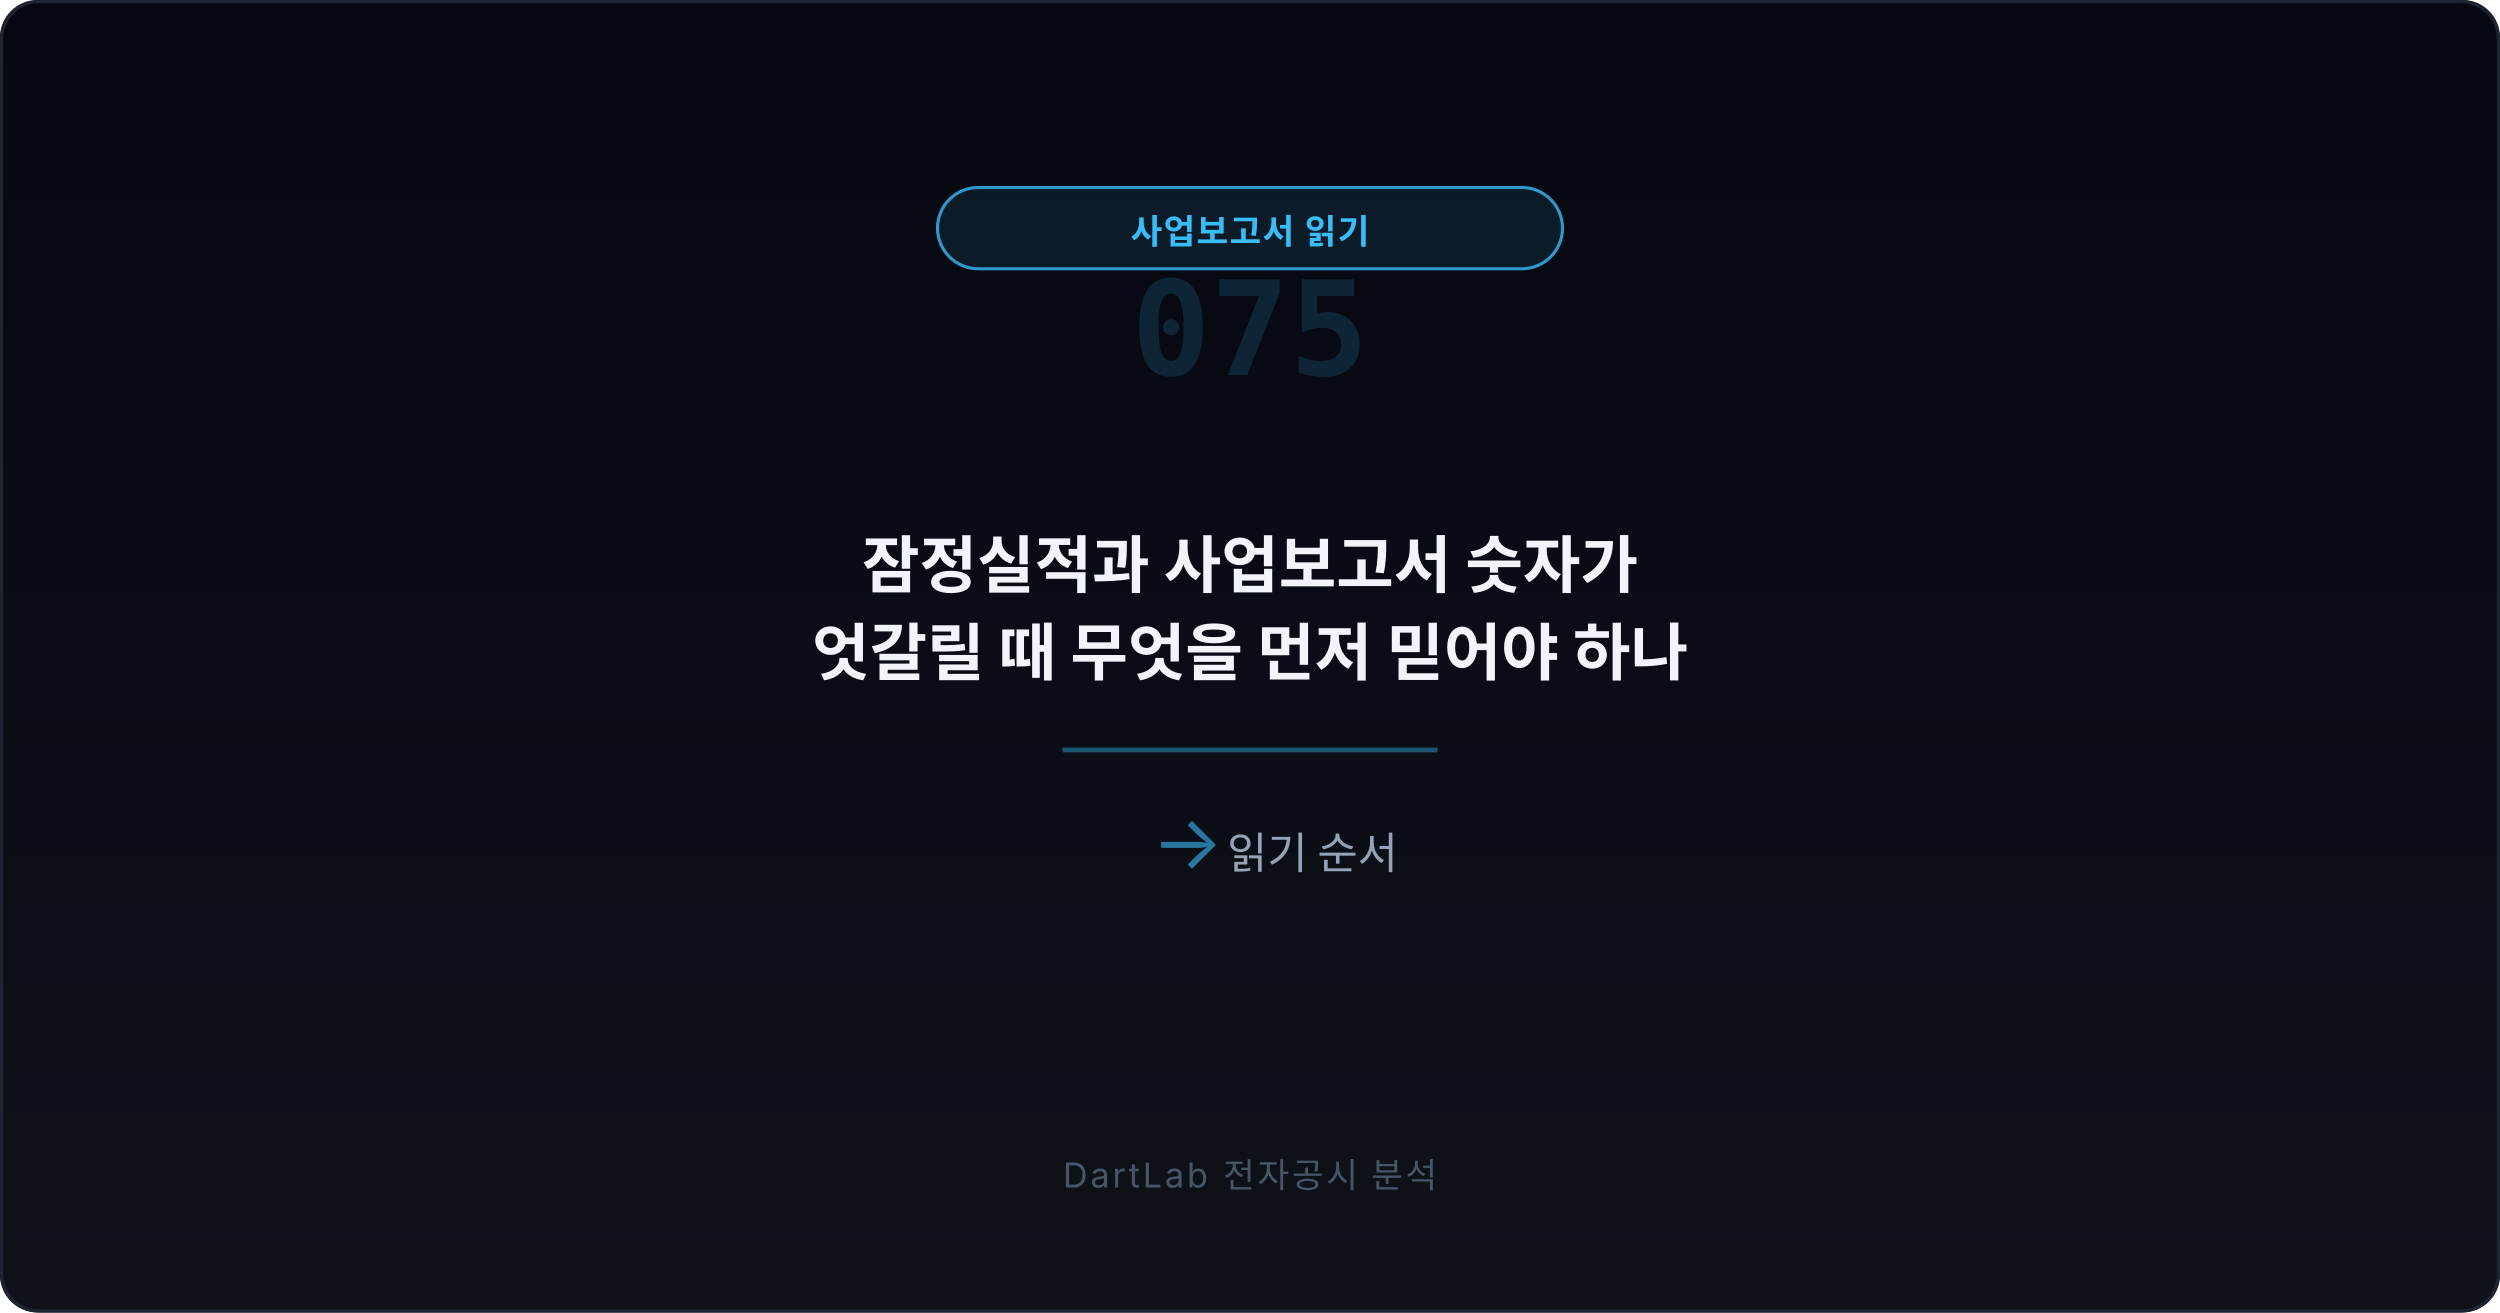
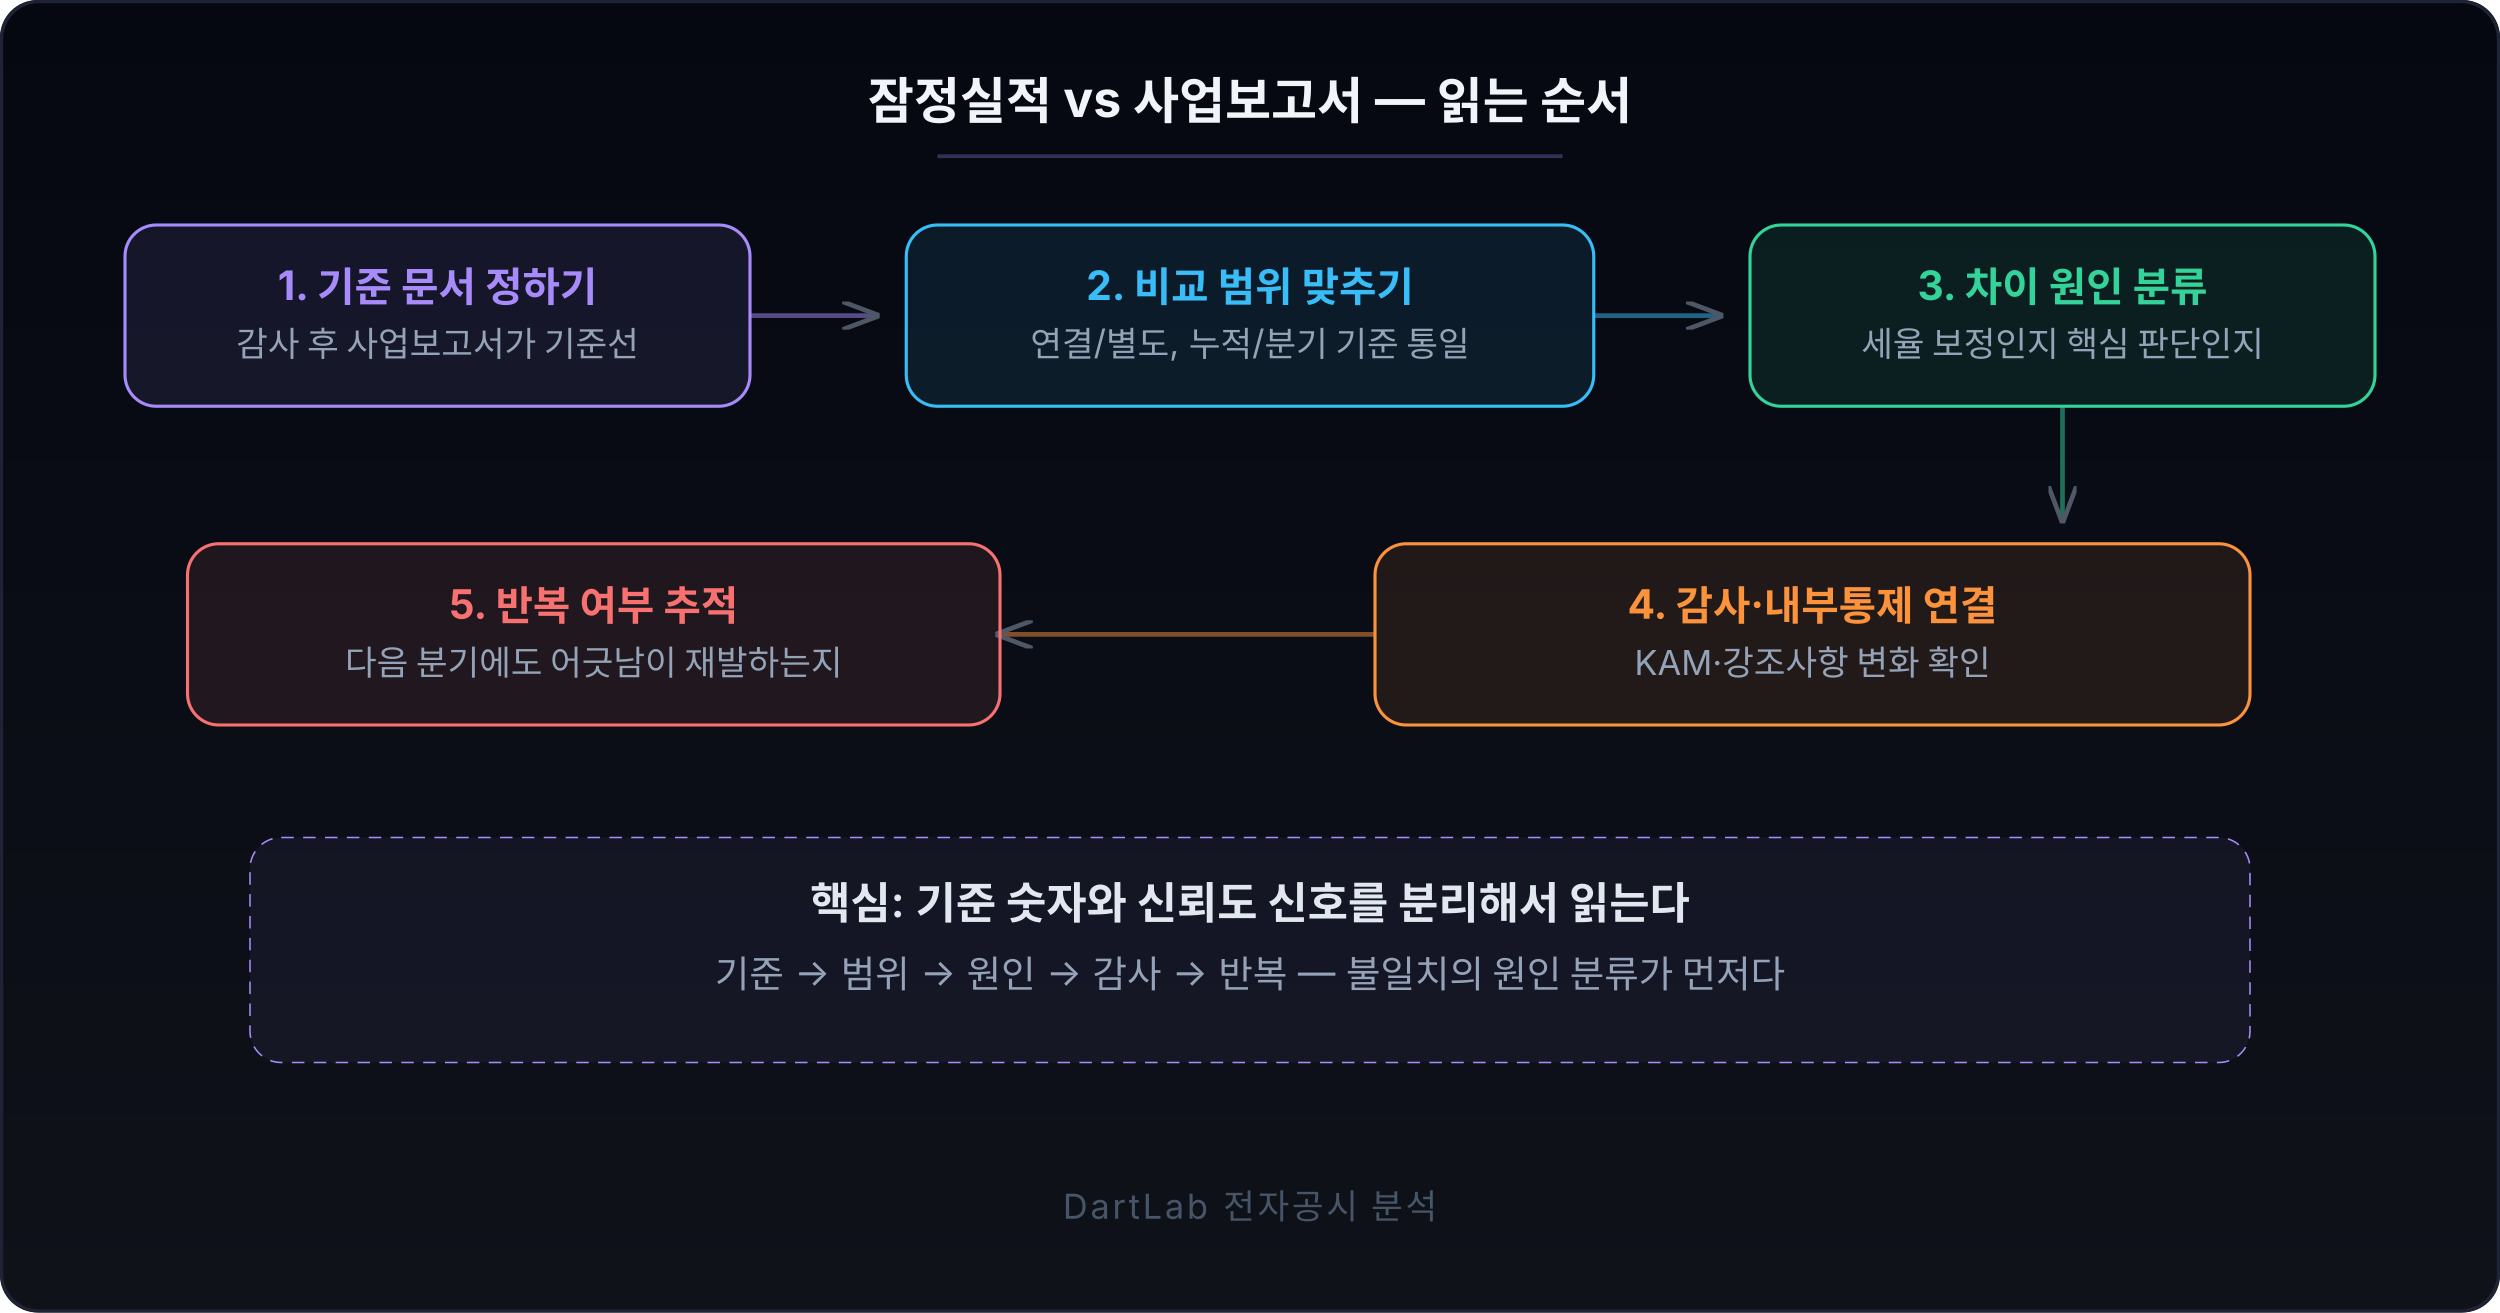
<svg xmlns="http://www.w3.org/2000/svg" viewBox="0 0 800 420" fill="none">
  <defs>
    <linearGradient id="bg" x1="0" y1="0" x2="0" y2="1">
      <stop offset="0%" stop-color="#050811" />
      <stop offset="100%" stop-color="#0f1219" />
    </linearGradient>
+     <marker id="arrow" markerWidth="8" markerHeight="6" refX="7" refY="3" orient="auto">
+       <path d="M0,0 L8,3 L0,6" fill="none" stroke="#94a3b8" stroke-width="1" />
+     </marker>
  </defs>
  <rect width="800" height="420" rx="12" fill="url(#bg)" />
  <rect x="0.5" y="0.5" width="799" height="419" rx="12" stroke="#1e2433" stroke-width="1" fill="none" />
-   <rect x="300" y="60" width="200" height="26" rx="13" fill="rgba(56,189,248,0.12)" stroke="#38bdf8" stroke-width="1" opacity="0.8" />
-   <text x="400" y="78" text-anchor="middle" font-family="Inter, system-ui, sans-serif" font-size="11" font-weight="600" fill="#38bdf8" letter-spacing="0.04em">사업보고서 읽기</text>
-   <text x="400" y="120" text-anchor="middle" font-family="JetBrains Mono, monospace" font-size="42" font-weight="800" fill="#38bdf8" opacity="0.15">075</text>
-   <text x="400" y="188" text-anchor="middle" font-family="Pretendard, Inter, sans-serif" font-size="20" font-weight="700" fill="#f1f5f9">잠정실적과 사업보고서 숫자가</text>
-   <text x="400" y="216" text-anchor="middle" font-family="Pretendard, Inter, sans-serif" font-size="20" font-weight="700" fill="#f1f5f9">엇갈릴 때 무엇을 먼저 믿어야 하나</text>
-   <line x1="340" y1="240" x2="460" y2="240" stroke="#38bdf8" stroke-width="1.5" opacity="0.4" />
-   <text x="380" y="278" text-anchor="middle" font-family="Inter, system-ui, sans-serif" font-size="24" fill="#38bdf8" opacity="0.6">→</text>
-   <text x="420" y="278" text-anchor="middle" font-family="Pretendard, Inter, sans-serif" font-size="14" fill="#94a3b8">읽기 순서</text>
-   <text x="400" y="380" text-anchor="middle" font-family="Inter, system-ui, sans-serif" font-size="11" fill="#475569" letter-spacing="0.08em">DartLab 전자공시 분석</text>
+   <text x="400" y="38" text-anchor="middle" font-family="Pretendard, Inter, sans-serif" font-size="16" font-weight="700" fill="#f1f5f9">잠정실적 vs 사업보고서 — 읽는 순서</text>
+   <line x1="300" y1="50" x2="500" y2="50" stroke="#a78bfa" stroke-width="1.2" opacity="0.3" />
+   <rect x="40" y="72" width="200" height="58" rx="10" fill="rgba(167,139,250,0.10)" stroke="#a78bfa" stroke-width="1" />
+   <text x="140" y="96" text-anchor="middle" font-family="Pretendard, Inter, sans-serif" font-size="13" font-weight="700" fill="#a78bfa">1. 기준 문서 정하기</text>
+   <text x="140" y="114" text-anchor="middle" font-family="Inter, system-ui, sans-serif" font-size="11" fill="#94a3b8">감사 후 사업보고서가 기준선</text>
+   <path d="M240 101 L280 101" stroke="#a78bfa" stroke-width="1.5" opacity="0.5" marker-end="url(#arrow)" />
+   <rect x="290" y="72" width="220" height="58" rx="10" fill="rgba(56,189,248,0.10)" stroke="#38bdf8" stroke-width="1" />
+   <text x="400" y="96" text-anchor="middle" font-family="Pretendard, Inter, sans-serif" font-size="13" font-weight="700" fill="#38bdf8">2. 비교 범위 맞추기</text>
+   <text x="400" y="114" text-anchor="middle" font-family="Inter, system-ui, sans-serif" font-size="11" fill="#94a3b8">연결/별도, 누적/분기 기준 통일</text>
+   <path d="M510 101 L550 101" stroke="#38bdf8" stroke-width="1.5" opacity="0.5" marker-end="url(#arrow)" />
+   <rect x="560" y="72" width="200" height="58" rx="10" fill="rgba(52,211,153,0.10)" stroke="#34d399" stroke-width="1" />
+   <text x="660" y="96" text-anchor="middle" font-family="Pretendard, Inter, sans-serif" font-size="13" font-weight="700" fill="#34d399">3. 차이 원인 분류</text>
+   <text x="660" y="114" text-anchor="middle" font-family="Inter, system-ui, sans-serif" font-size="11" fill="#94a3b8">세율 보정인지 핵심 판단인지</text>
+   <path d="M660 130 L660 166" stroke="#34d399" stroke-width="1.5" opacity="0.5" marker-end="url(#arrow)" />
+   <rect x="440" y="174" width="280" height="58" rx="10" fill="rgba(251,146,60,0.10)" stroke="#fb923c" stroke-width="1" />
+   <text x="580" y="198" text-anchor="middle" font-family="Pretendard, Inter, sans-serif" font-size="13" font-weight="700" fill="#fb923c">4. 감사·내부통제 연결</text>
+   <text x="580" y="216" text-anchor="middle" font-family="Inter, system-ui, sans-serif" font-size="11" fill="#94a3b8">KAM·강조사항 변화 확인</text>
+   <path d="M440 203 L320 203" stroke="#fb923c" stroke-width="1.5" opacity="0.5" marker-end="url(#arrow)" />
+   <rect x="60" y="174" width="260" height="58" rx="10" fill="rgba(248,113,113,0.10)" stroke="#f87171" stroke-width="1" />
+   <text x="190" y="198" text-anchor="middle" font-family="Pretendard, Inter, sans-serif" font-size="13" font-weight="700" fill="#f87171">5. 반복 여부 추적</text>
+   <text x="190" y="216" text-anchor="middle" font-family="Inter, system-ui, sans-serif" font-size="11" fill="#94a3b8">다음 분기에도 어긋남이 재발하는지</text>
+   <rect x="80" y="268" width="640" height="72" rx="10" fill="rgba(167,139,250,0.06)" stroke="#a78bfa" stroke-width="0.5" stroke-dasharray="4 3" />
+   <text x="400" y="294" text-anchor="middle" font-family="Pretendard, Inter, sans-serif" font-size="14" font-weight="600" fill="#e2e8f0">핵심: 기준 숫자와 신뢰도 신호를 분리해서 읽는다</text>
+   <text x="400" y="316" text-anchor="middle" font-family="Inter, system-ui, sans-serif" font-size="12" fill="#94a3b8">기준 → 범위 → 원인 → 감사 → 반복 — 불일치의 원인 분류가 먼저다</text>
+   <text x="400" y="390" text-anchor="middle" font-family="Inter, system-ui, sans-serif" font-size="11" fill="#475569" letter-spacing="0.08em">DartLab 전자공시 분석</text>
</svg>
